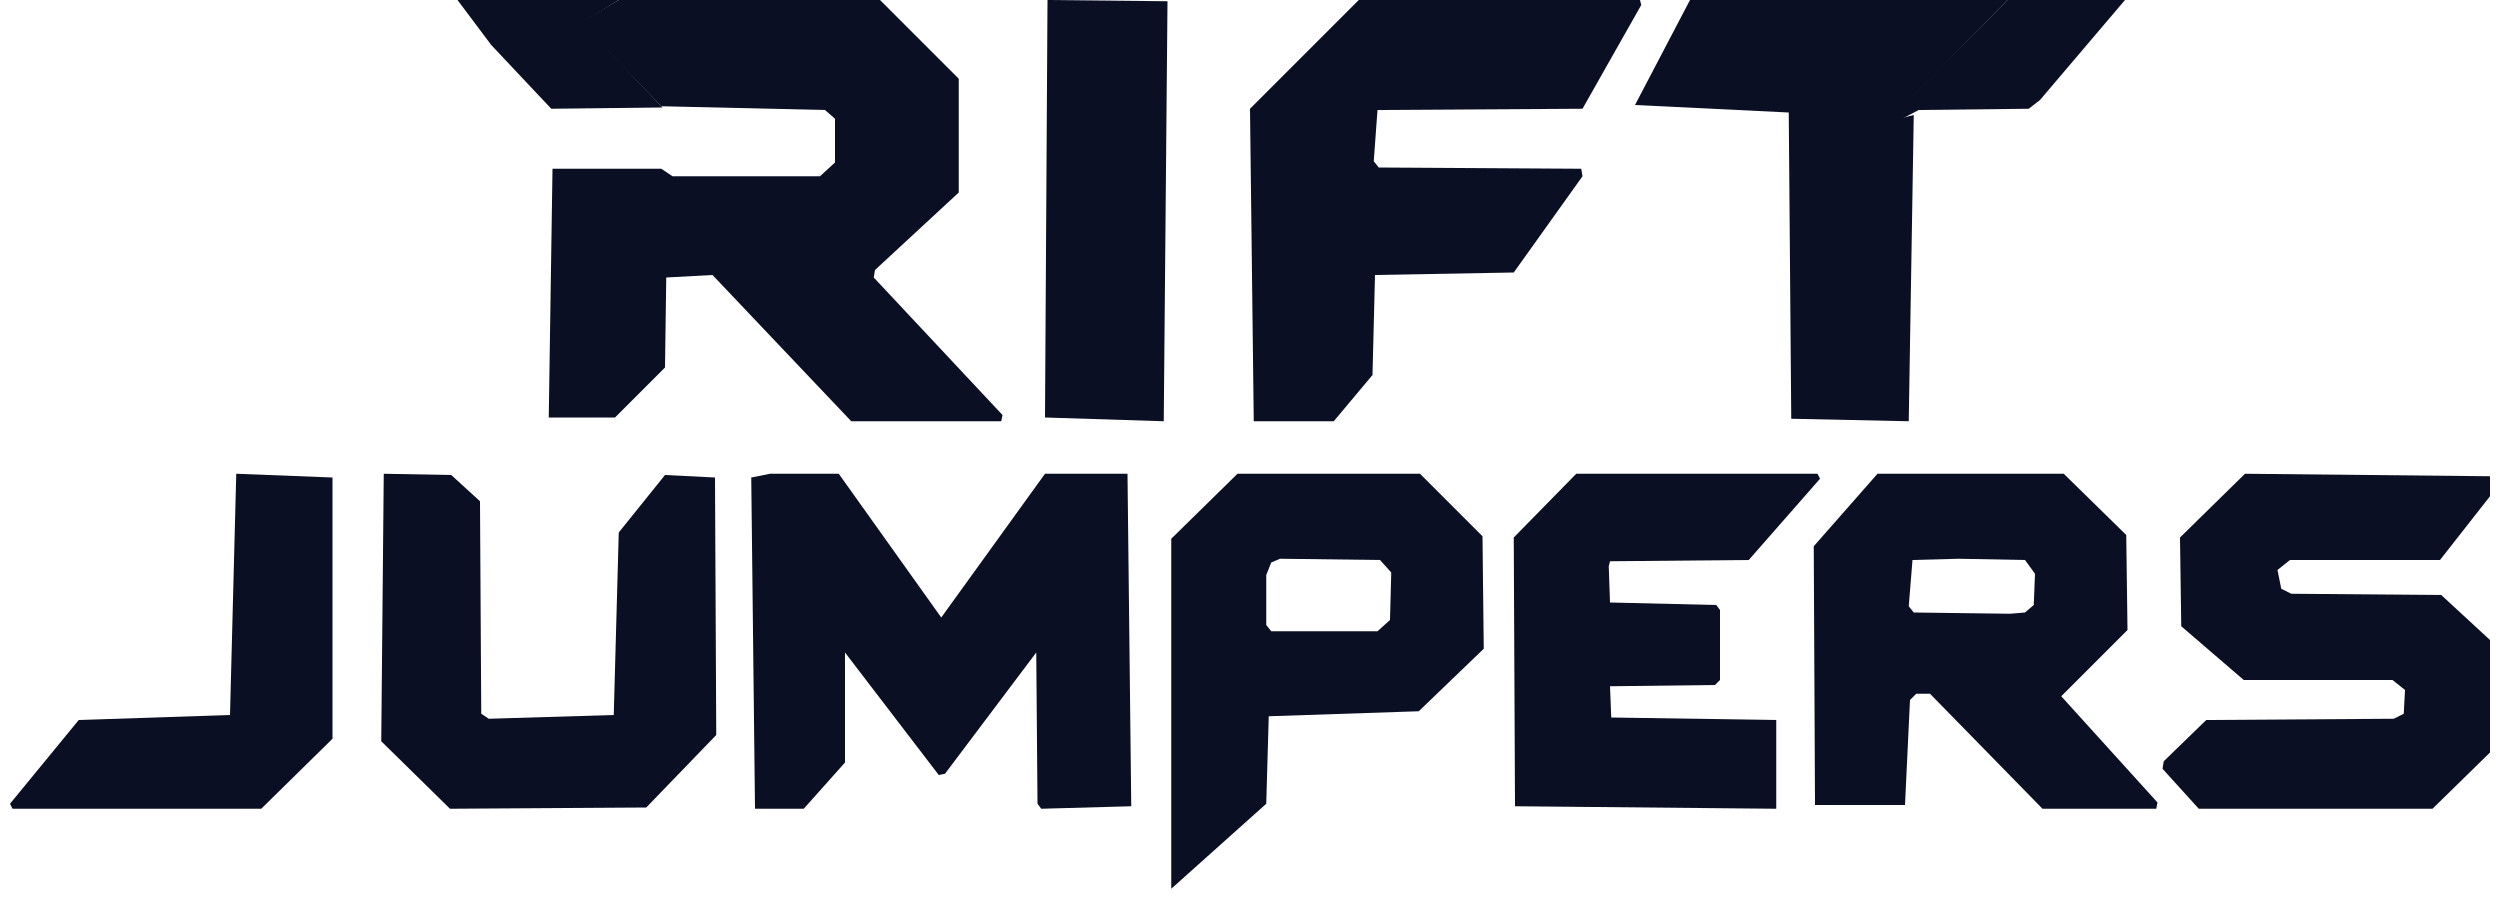
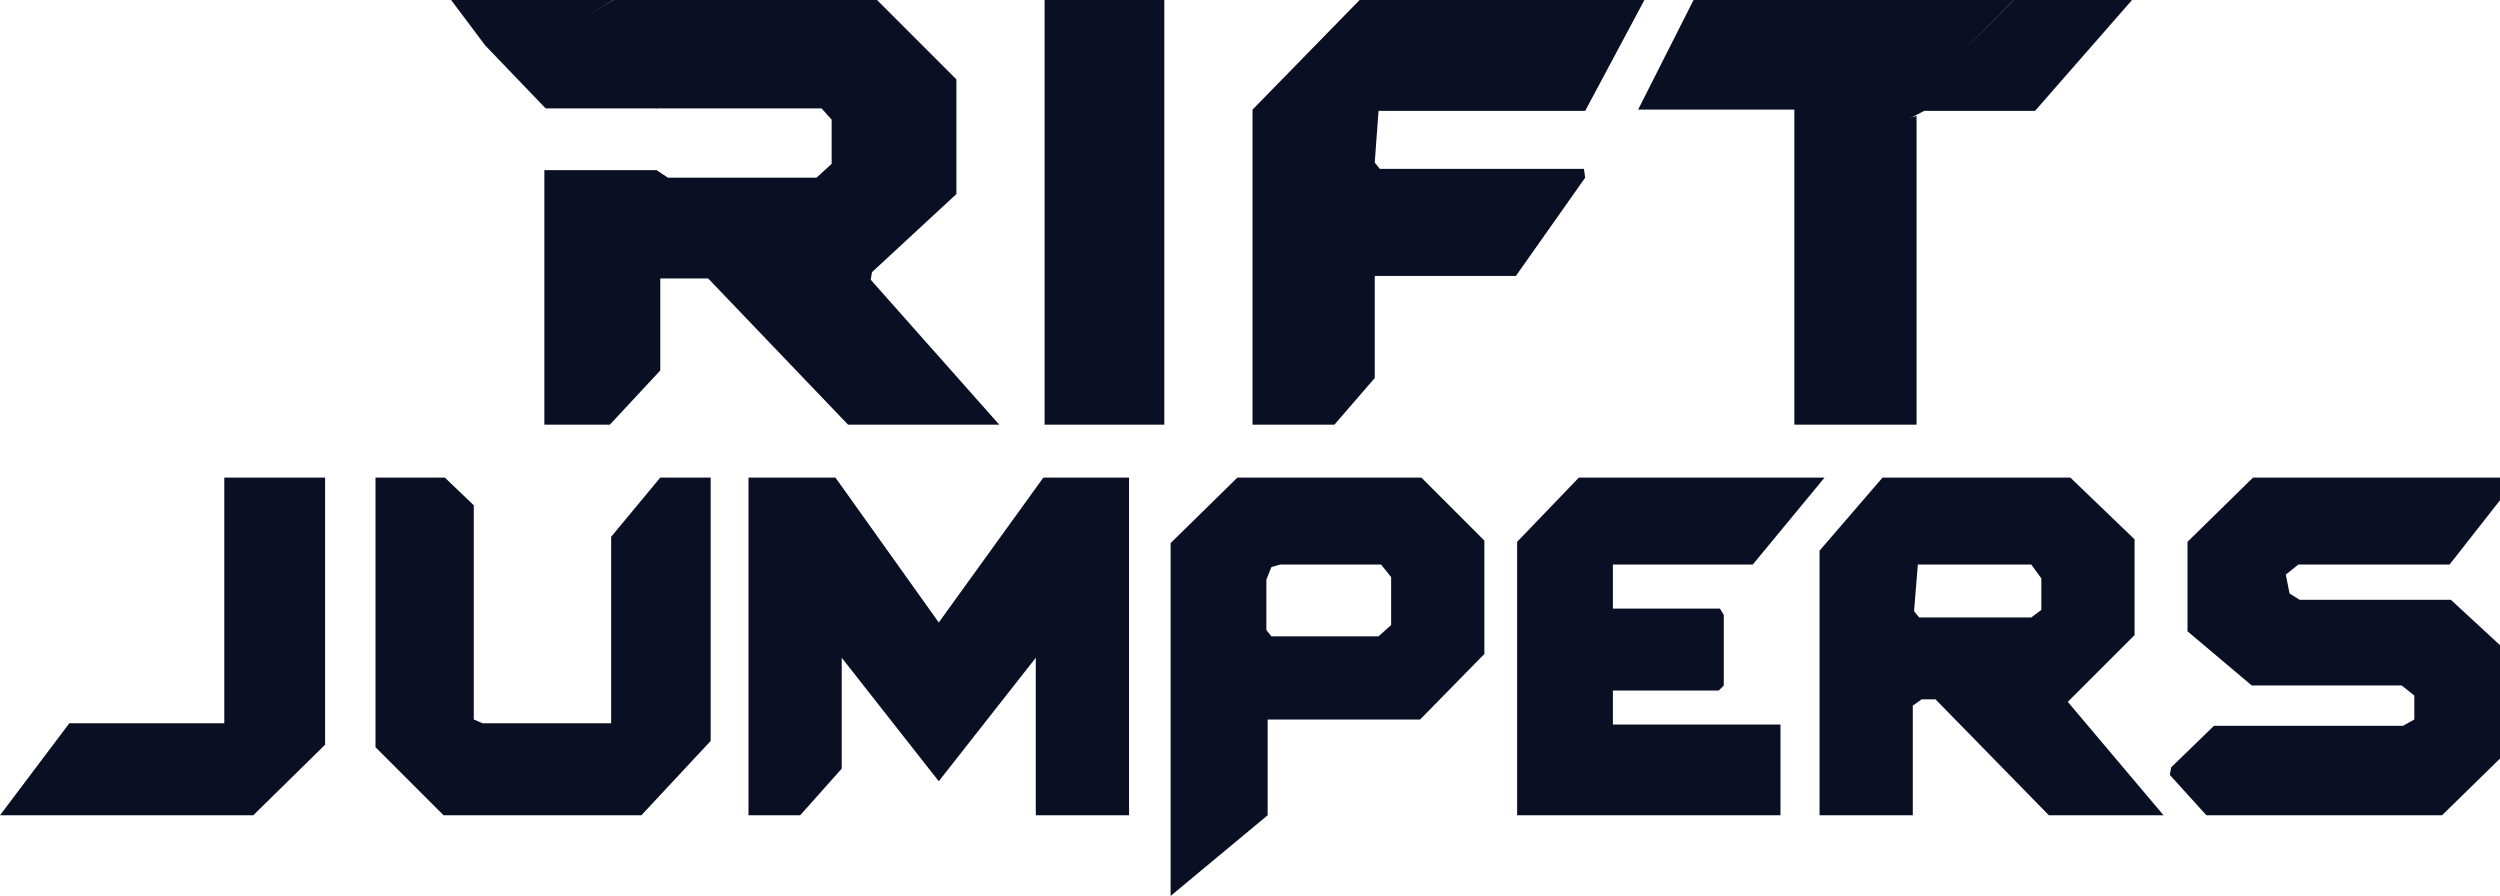
- <svg xmlns="http://www.w3.org/2000/svg" viewBox="0 0 2000 719" width="2000" height="719">
-   <path d="M0,0 L209,0 L272,63 L272,154 L205,216 L204,222 L307,332 L306,337 L186,337 L75,220 L38,222 L37,294 L-3,334 L-56,334 L-53,135 L34,135 L43,141 L161,141 L173,130 L173,95 L165,88 L34,85 L-28,21 L-27,16 Z" transform="translate(495,0)" fill="#0A0F24" />
-   <path d="M0,0 L55,0 L137,115 L220,0 L286,0 L289,266 L217,268 L214,264 L213,143 L140,240 L135,241 L60,143 L60,231 L27,268 L-12,268 L-15,3 Z" transform="translate(616,379)" fill="#0A0F24" />
-   <path d="M0,0 L225,0 L226,4 L179,87 L15,88 L12,129 L16,134 L178,135 L179,141 L124,218 L13,220 L11,300 L-20,337 L-84,337 L-87,87 Z" transform="translate(1087,0)" fill="#0A0F24" />
-   <path d="M0,0 L149,0 L199,49 L200,125 L147,178 L224,263 L223,268 L132,268 L42,176 L31,176 L26,181 L22,265 L-50,265 L-51,58 Z M65,68 L28,69 L25,106 L29,111 L106,112 L118,111 L125,105 L126,80 L118,69 Z" transform="translate(1502,379)" fill="#0A0F24" />
-   <path d="M0,0 L196,2 L196,18 L156,69 L36,69 L26,77 L29,92 L37,96 L157,97 L196,133 L196,223 L150,268 L-37,268 L-66,236 L-65,230 L-31,197 L119,196 L127,192 L128,173 L118,165 L-1,165 L-51,122 L-52,51 Z" transform="translate(1796,379)" fill="#0A0F24" />
-   <path d="M0,0 L146,0 L196,50 L197,140 L145,190 L25,194 L23,264 L-53,332 L-53,52 Z M34,68 L27,71 L23,81 L23,121 L27,126 L112,126 L122,117 L123,79 L114,69 Z" transform="translate(990,379)" fill="#0A0F24" />
-   <path d="M0,0 L54,1 L77,22 L78,192 L84,196 L184,193 L188,47 L225,1 L265,3 L266,209 L210,267 L53,268 L-2,214 Z" transform="translate(307,379)" fill="#0A0F24" />
-   <path d="M0,0 L254,0 L159,97 L179,92 L175,337 L81,335 L79,90 L-44,84 Z" transform="translate(1352,0)" fill="#0A0F24" />
-   <path d="M0,0 L193,0 L195,4 L138,69 L27,70 L26,74 L27,103 L112,105 L115,109 L115,165 L111,169 L27,170 L28,195 L160,197 L160,268 L-49,266 L-50,51 Z" transform="translate(1261,379)" fill="#0A0F24" />
-   <path d="M0,0 L96,1 L93,337 L-2,334 Z" transform="translate(838,0)" fill="#0A0F24" />
-   <path d="M0,0 L77,3 L77,212 L20,268 L-179,268 L-181,264 L-126,197 L-5,193 Z" transform="translate(189,379)" fill="#0A0F24" />
-   <path d="M0,0 L94,0 L26,80 L17,87 L-71,88 L-92,99 L-96,97 Z" transform="translate(1606,0)" fill="#0A0F24" />
-   <path d="M0,0 L129,0 L103,16 L102,21 L164,86 L75,87 L27,36 Z" transform="translate(366,0)" fill="#0A0F24" />
+ <svg xmlns="http://www.w3.org/2000/svg" viewBox="0 0 1984 711" width="1984" height="711">
+   <path fill="#0A0F24" d="M1598,0 L1692,0 L1615,88 L1527,88 L1506,99 L1502,97 Z M358,0 L487,0 L461,16 L460,21 L522,86 L433,86 L385,36 Z" />
+   <path fill="#0A0F24" fill-rule="evenodd" d="M487,0 L696,0 L759,63 L759,154 L692,216 L691,222 L793,337 L673,337 L562,221 L524,221 L524,294 L484,337 L432,337 L432,135 L521,135 L530,141 L648,141 L660,130 L660,95 L652,86 L521,86 L459,21 L460,16 Z M663,379 L745,494 L828,379 L896,379 L896,647 L822,647 L822,522 L745,620 L668,522 L668,610 L635,647 L594,647 L594,379 Z M1079,0 L1305,0 L1258,88 L1094,88 L1091,129 L1095,134 L1257,134 L1258,141 L1203,219 L1091,219 L1091,300 L1059,337 L994,337 L994,87 Z M1494,379 L1643,379 L1694,428 L1694,504 L1641,557 L1717,647 L1626,647 L1536,555 L1525,555 L1518,560 L1518,647 L1444,647 L1444,437 Z M1522,448 L1519,485 L1523,490 L1612,490 L1620,484 L1620,459 L1612,448 Z M1788,379 L1984,379 L1984,397 L1944,448 L1824,448 L1814,456 L1817,471 L1825,476 L1945,476 L1984,512 L1984,602 L1938,647 L1751,647 L1722,615 L1723,609 L1757,576 L1907,576 L1916,571 L1916,552 L1906,544 L1787,544 L1736,501 L1736,430 Z M982,379 L1128,379 L1178,429 L1178,519 L1127,571 L1006,571 L1006,647 L929,711 L929,431 Z M1016,448 L1009,450 L1005,460 L1005,500 L1009,505 L1094,505 L1104,496 L1104,458 L1096,448 Z M298,379 L353,379 L376,401 L376,571 L383,574 L485,574 L485,426 L524,379 L564,379 L564,588 L509,647 L352,647 L298,593 Z M1344,0 L1598,0 L1503,97 L1521,92 L1521,337 L1424,337 L1424,87 L1300,87 Z M1253,379 L1448,379 L1391,448 L1280,448 L1280,483 L1365,483 L1368,488 L1368,544 L1364,548 L1280,548 L1280,575 L1413,575 L1413,647 L1204,647 L1204,430 Z M829,0 L924,0 L924,337 L829,337 Z M178,379 L258,379 L258,591 L201,647 L0,647 L55,574 L178,574 Z" />
</svg>
